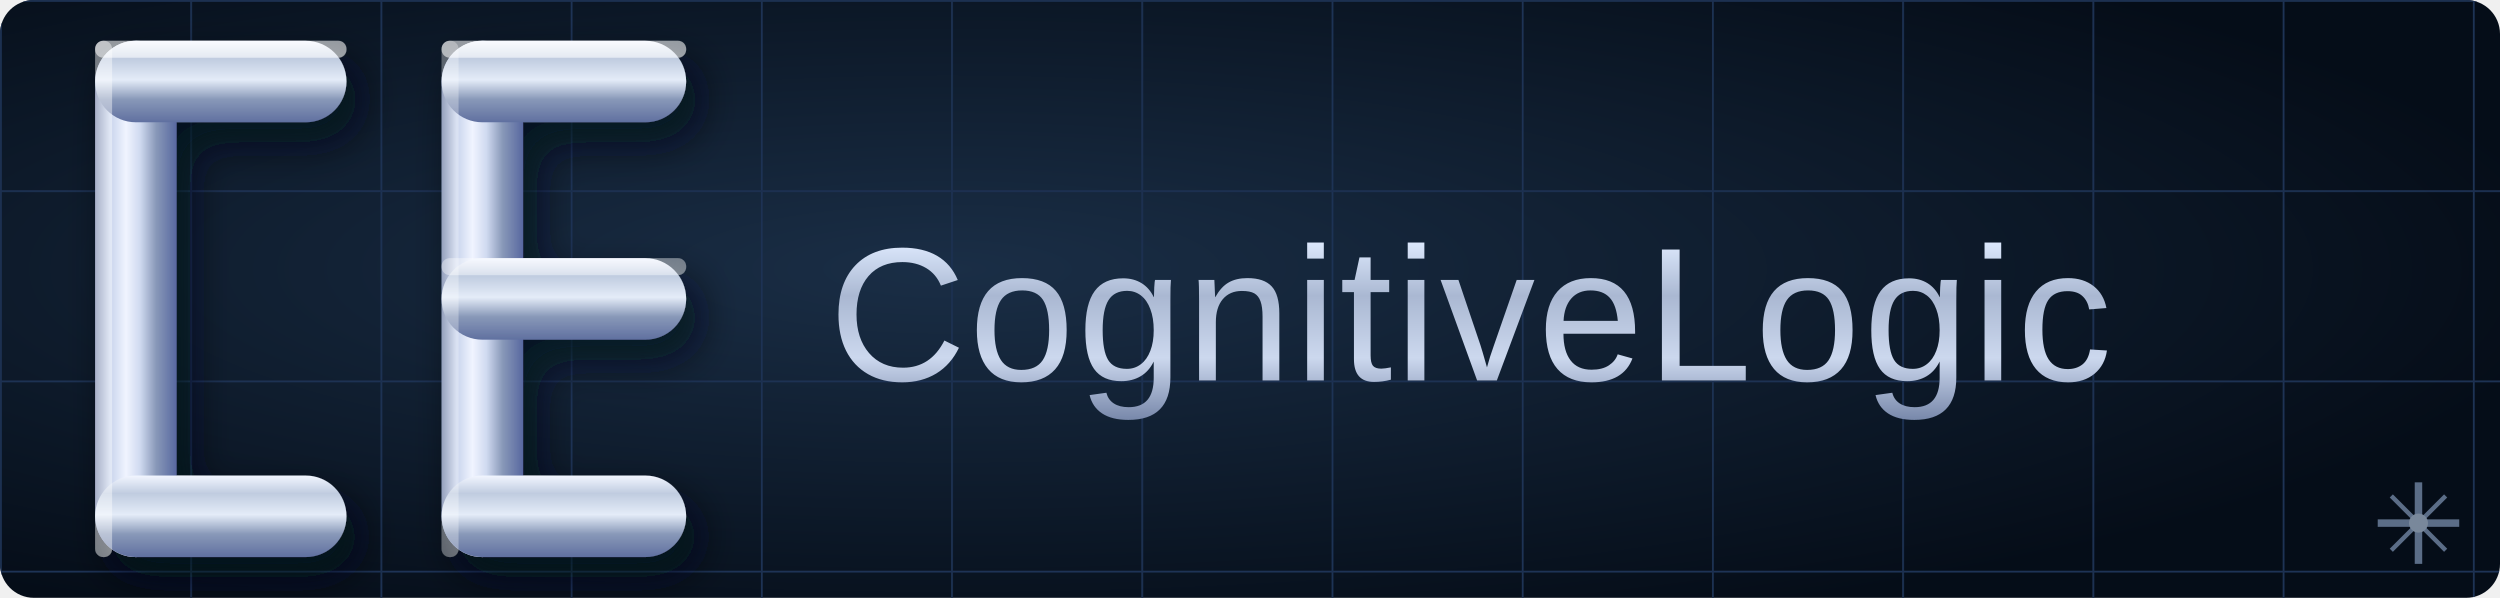
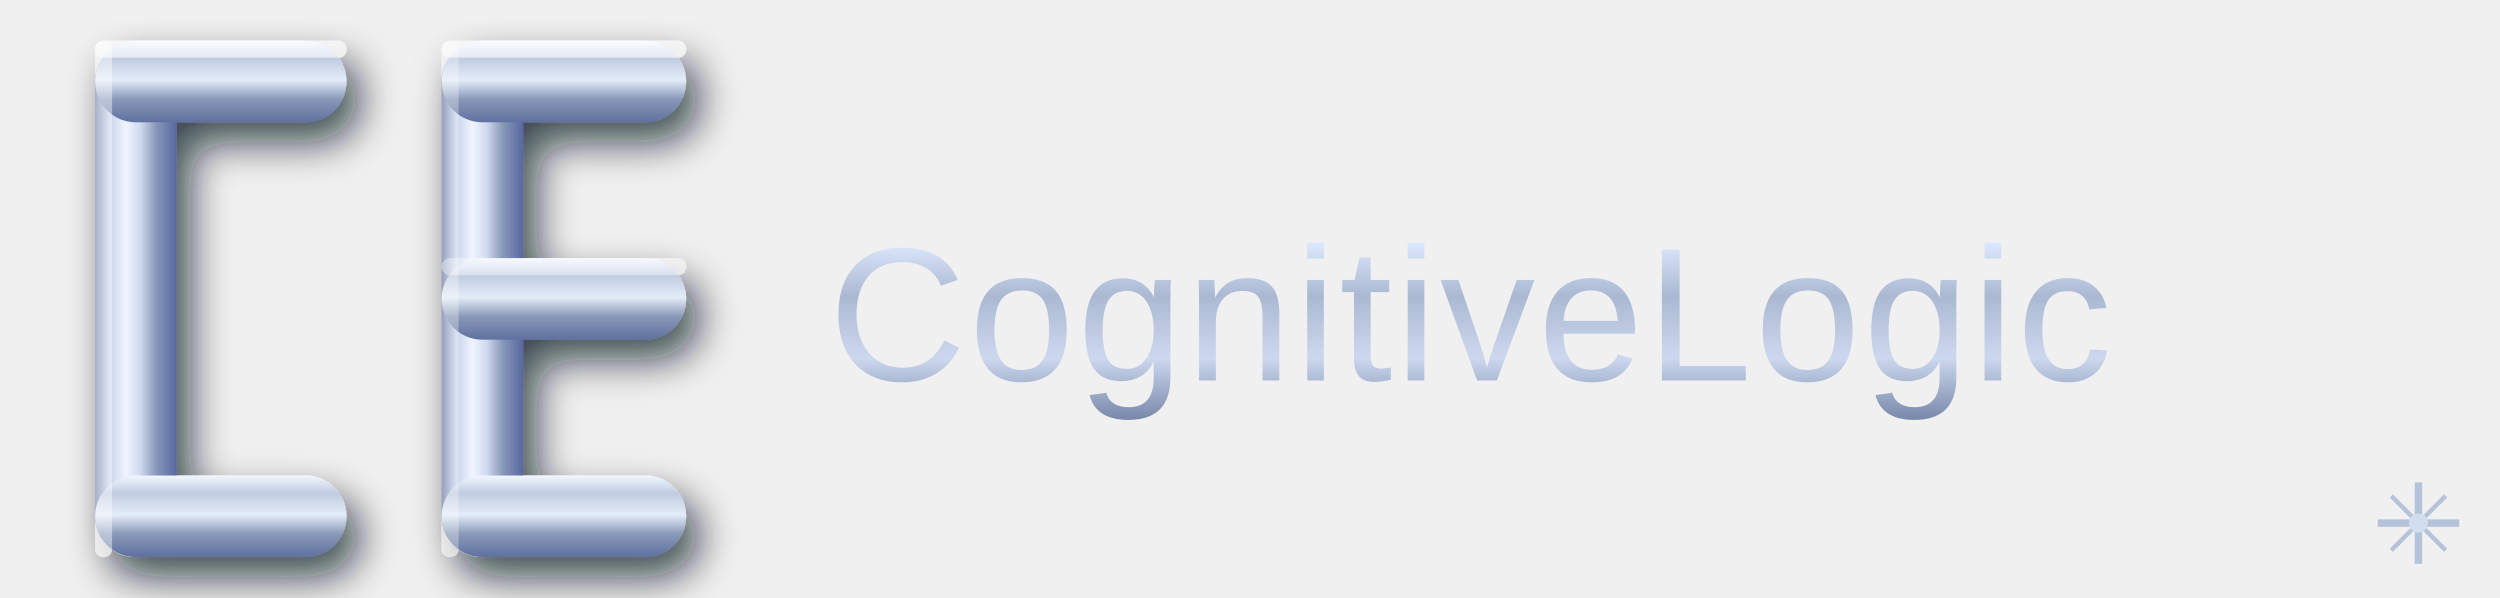
<svg xmlns="http://www.w3.org/2000/svg" viewBox="0 0 368 88" width="368" height="88">
  <defs>
-     <radialGradient id="bg" cx="38%" cy="45%" r="65%">
-       <stop offset="0%" stop-color="#1a2e46" />
-       <stop offset="100%" stop-color="#050d18" />
-     </radialGradient>
-     <pattern id="grid" width="28" height="28" patternUnits="userSpaceOnUse">
-       <path d="M 28 0 L 0 0 0 28" fill="none" stroke="#1c3050" stroke-width="0.55" />
-     </pattern>
    <linearGradient id="cv" x1="0%" y1="0%" x2="100%" y2="0%">
      <stop offset="0%" stop-color="#6878a0" />
      <stop offset="18%" stop-color="#c8d4ec" />
      <stop offset="38%" stop-color="#f0f4ff" />
      <stop offset="55%" stop-color="#d0daf0" />
      <stop offset="75%" stop-color="#8898b8" />
      <stop offset="100%" stop-color="#5868a0" />
    </linearGradient>
    <linearGradient id="ch" x1="0%" y1="0%" x2="0%" y2="100%">
      <stop offset="0%" stop-color="#f2f6ff" />
      <stop offset="22%" stop-color="#c0cce0" />
      <stop offset="48%" stop-color="#e4ecf8" />
      <stop offset="72%" stop-color="#8898b8" />
      <stop offset="100%" stop-color="#6070a0" />
    </linearGradient>
    <linearGradient id="tg" x1="0%" y1="0%" x2="0%" y2="100%">
      <stop offset="0%" stop-color="#dce8fc" />
      <stop offset="30%" stop-color="#aab8d2" />
      <stop offset="65%" stop-color="#ccd8ee" />
      <stop offset="100%" stop-color="#7888aa" />
    </linearGradient>
    <filter id="sh" x="-8%" y="-8%" width="118%" height="118%">
      <feDropShadow dx="2" dy="3" stdDeviation="3" flood-color="#000a1e" flood-opacity="0.75" />
    </filter>
  </defs>
-   <rect width="368" height="88" fill="url(#bg)" rx="5" />
-   <rect width="368" height="88" fill="url(#grid)" rx="5" />
  <g transform="translate(14, 6)" filter="url(#sh)">
    <rect x="0" y="0" width="12" height="76" rx="6" fill="url(#cv)" />
    <rect x="0" y="0" width="37" height="12" rx="6" fill="url(#ch)" />
    <rect x="0" y="64" width="37" height="12" rx="6" fill="url(#ch)" />
    <rect x="51" y="0" width="12" height="76" rx="6" fill="url(#cv)" />
    <rect x="51" y="0" width="36" height="12" rx="6" fill="url(#ch)" />
    <rect x="51" y="32" width="36" height="12" rx="6" fill="url(#ch)" />
    <rect x="51" y="64" width="36" height="12" rx="6" fill="url(#ch)" />
    <rect x="0" y="0" width="37" height="2.5" rx="1.2" fill="white" opacity="0.55" />
    <rect x="51" y="0" width="36" height="2.5" rx="1.2" fill="white" opacity="0.55" />
    <rect x="0" y="0" width="2.5" height="76" rx="1.2" fill="white" opacity="0.42" />
    <rect x="51" y="0" width="2.5" height="76" rx="1.2" fill="white" opacity="0.30" />
    <rect x="51" y="32" width="36" height="2.5" rx="1.2" fill="white" opacity="0.38" />
  </g>
  <text x="122" y="56" font-family="'Helvetica Neue', 'Arial', system-ui, sans-serif" font-weight="400" font-size="28" letter-spacing="0.4" fill="url(#tg)">CognitiveLogic</text>
  <g transform="translate(356, 77)" opacity="0.62">
    <line x1="-6" y1="0" x2="6" y2="0" stroke="#90a8cc" stroke-width="1.1" />
    <line x1="0" y1="-6" x2="0" y2="6" stroke="#90a8cc" stroke-width="1.1" />
    <line x1="-4" y1="-4" x2="4" y2="4" stroke="#90a8cc" stroke-width="0.65" />
    <line x1="4" y1="-4" x2="-4" y2="4" stroke="#90a8cc" stroke-width="0.65" />
    <circle cx="0" cy="0" r="1.4" fill="#c0d4ec" />
  </g>
</svg>
